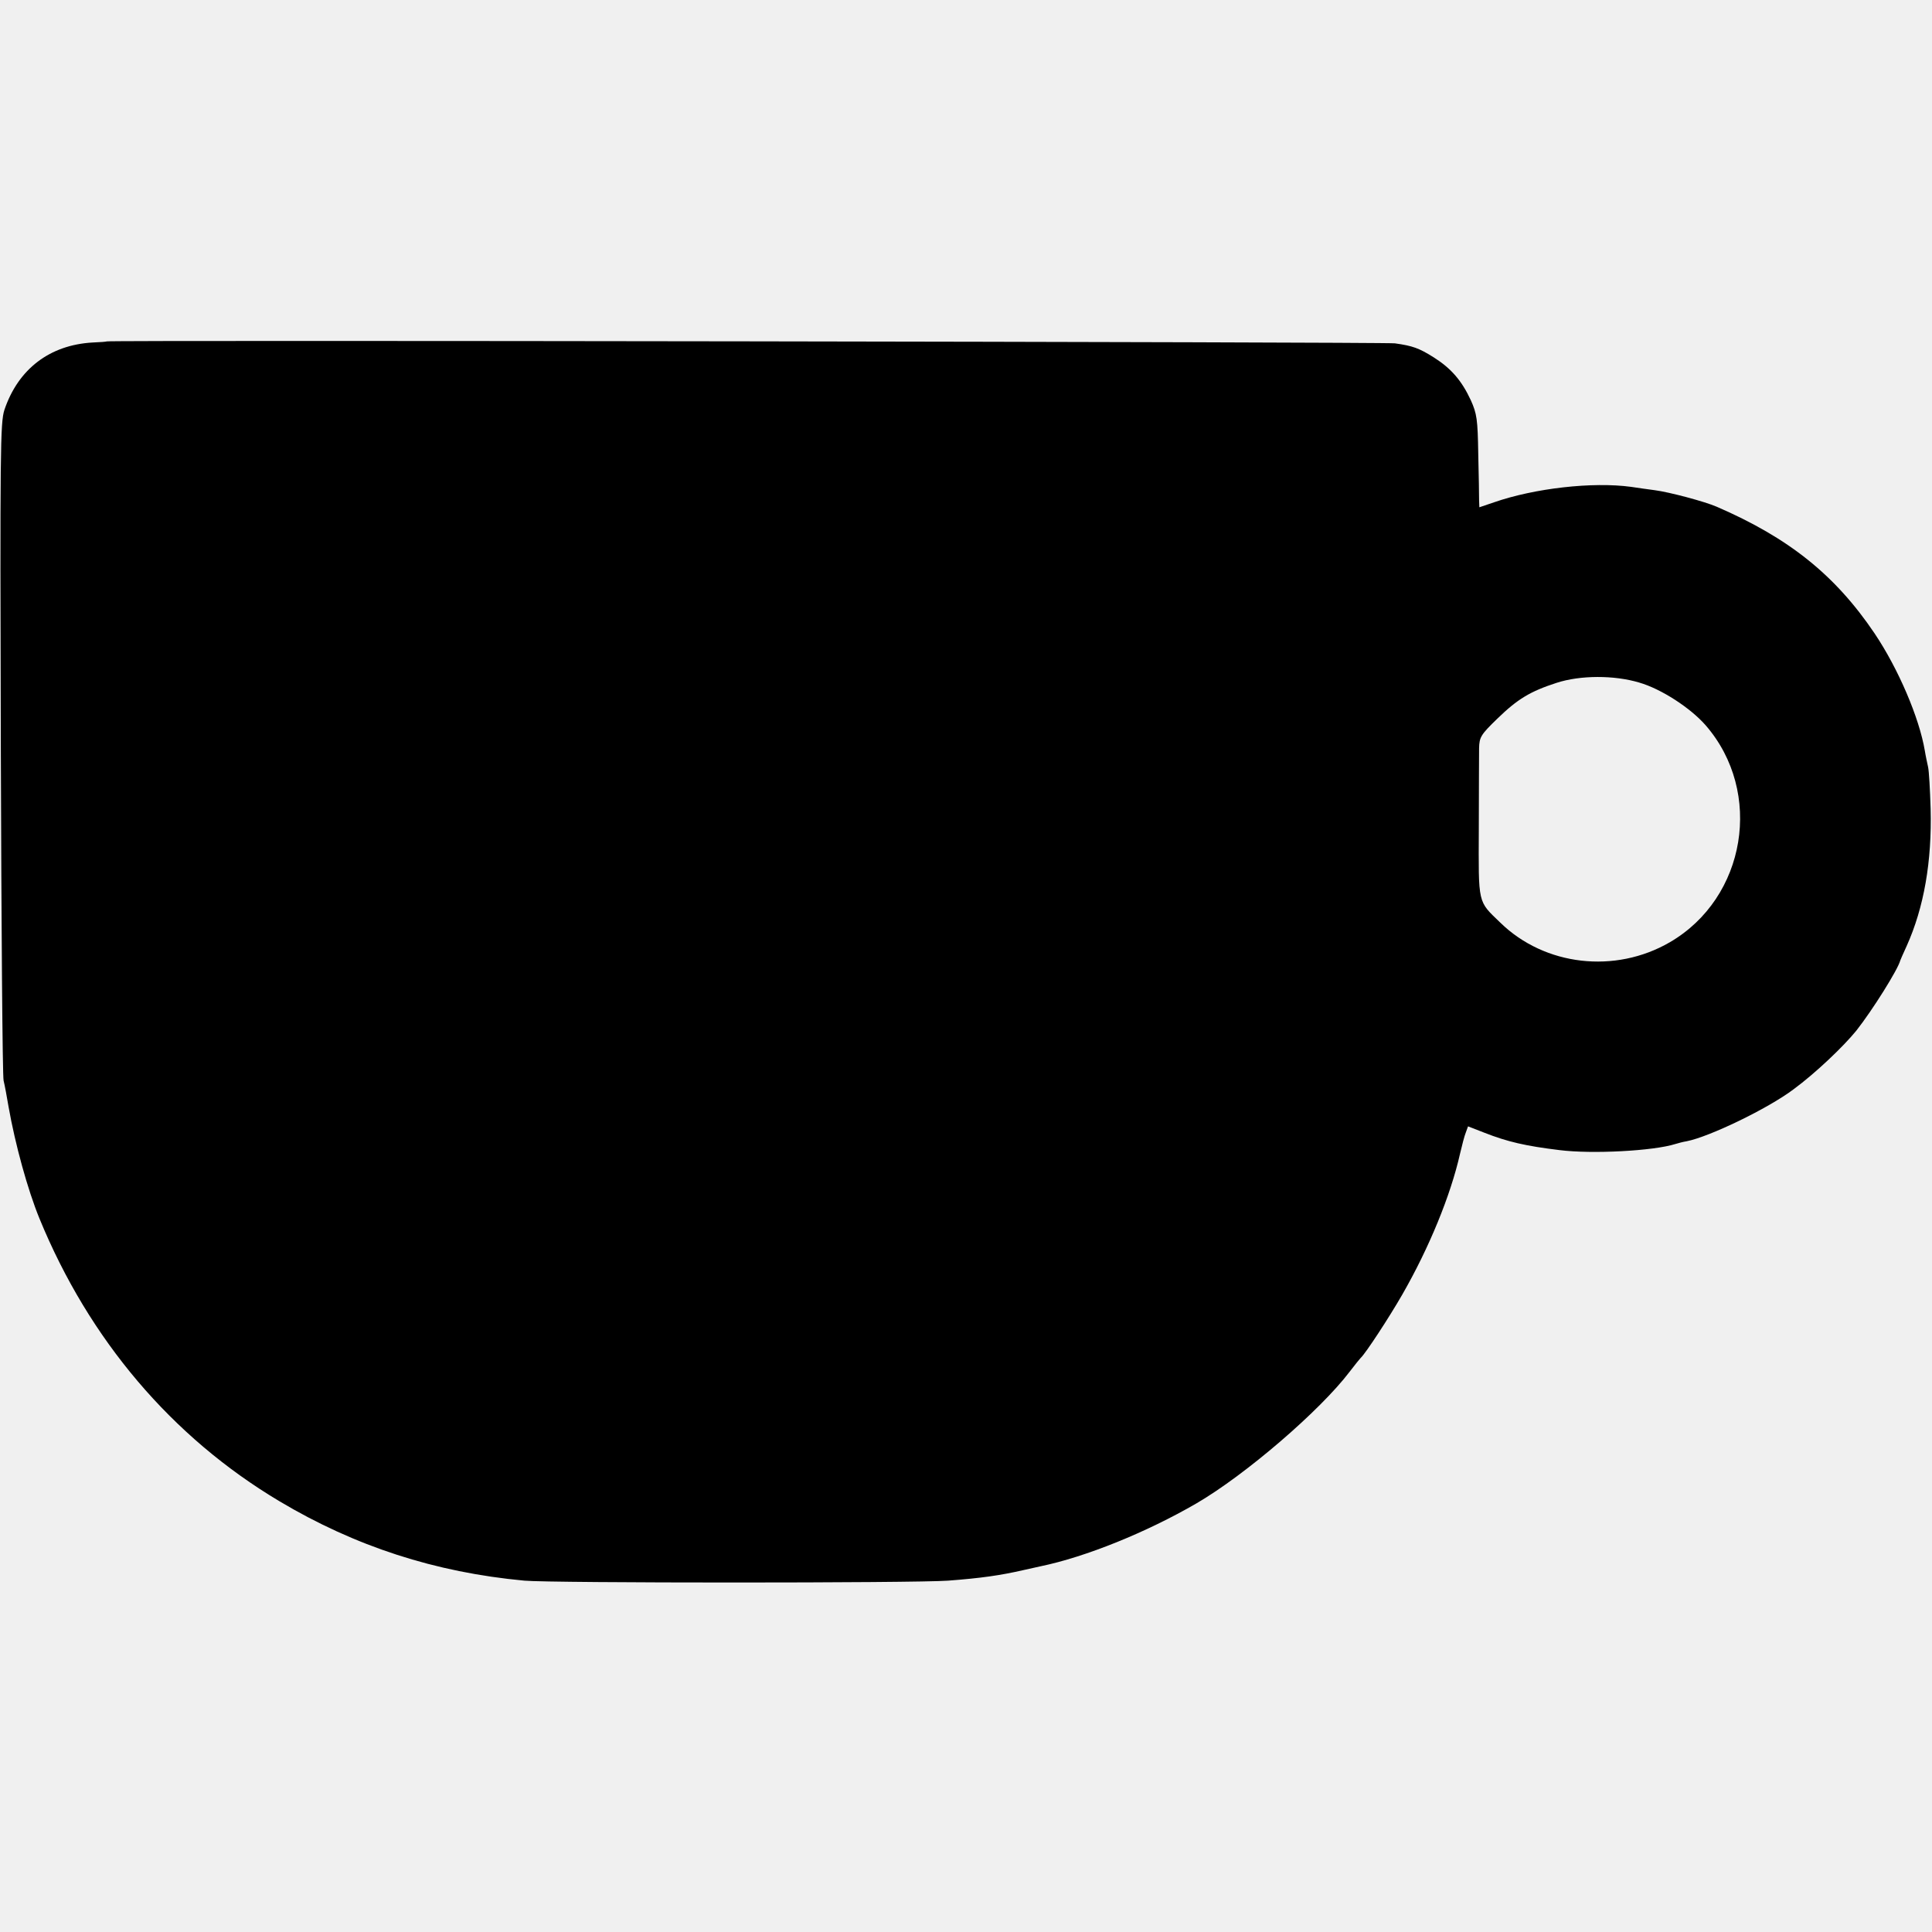
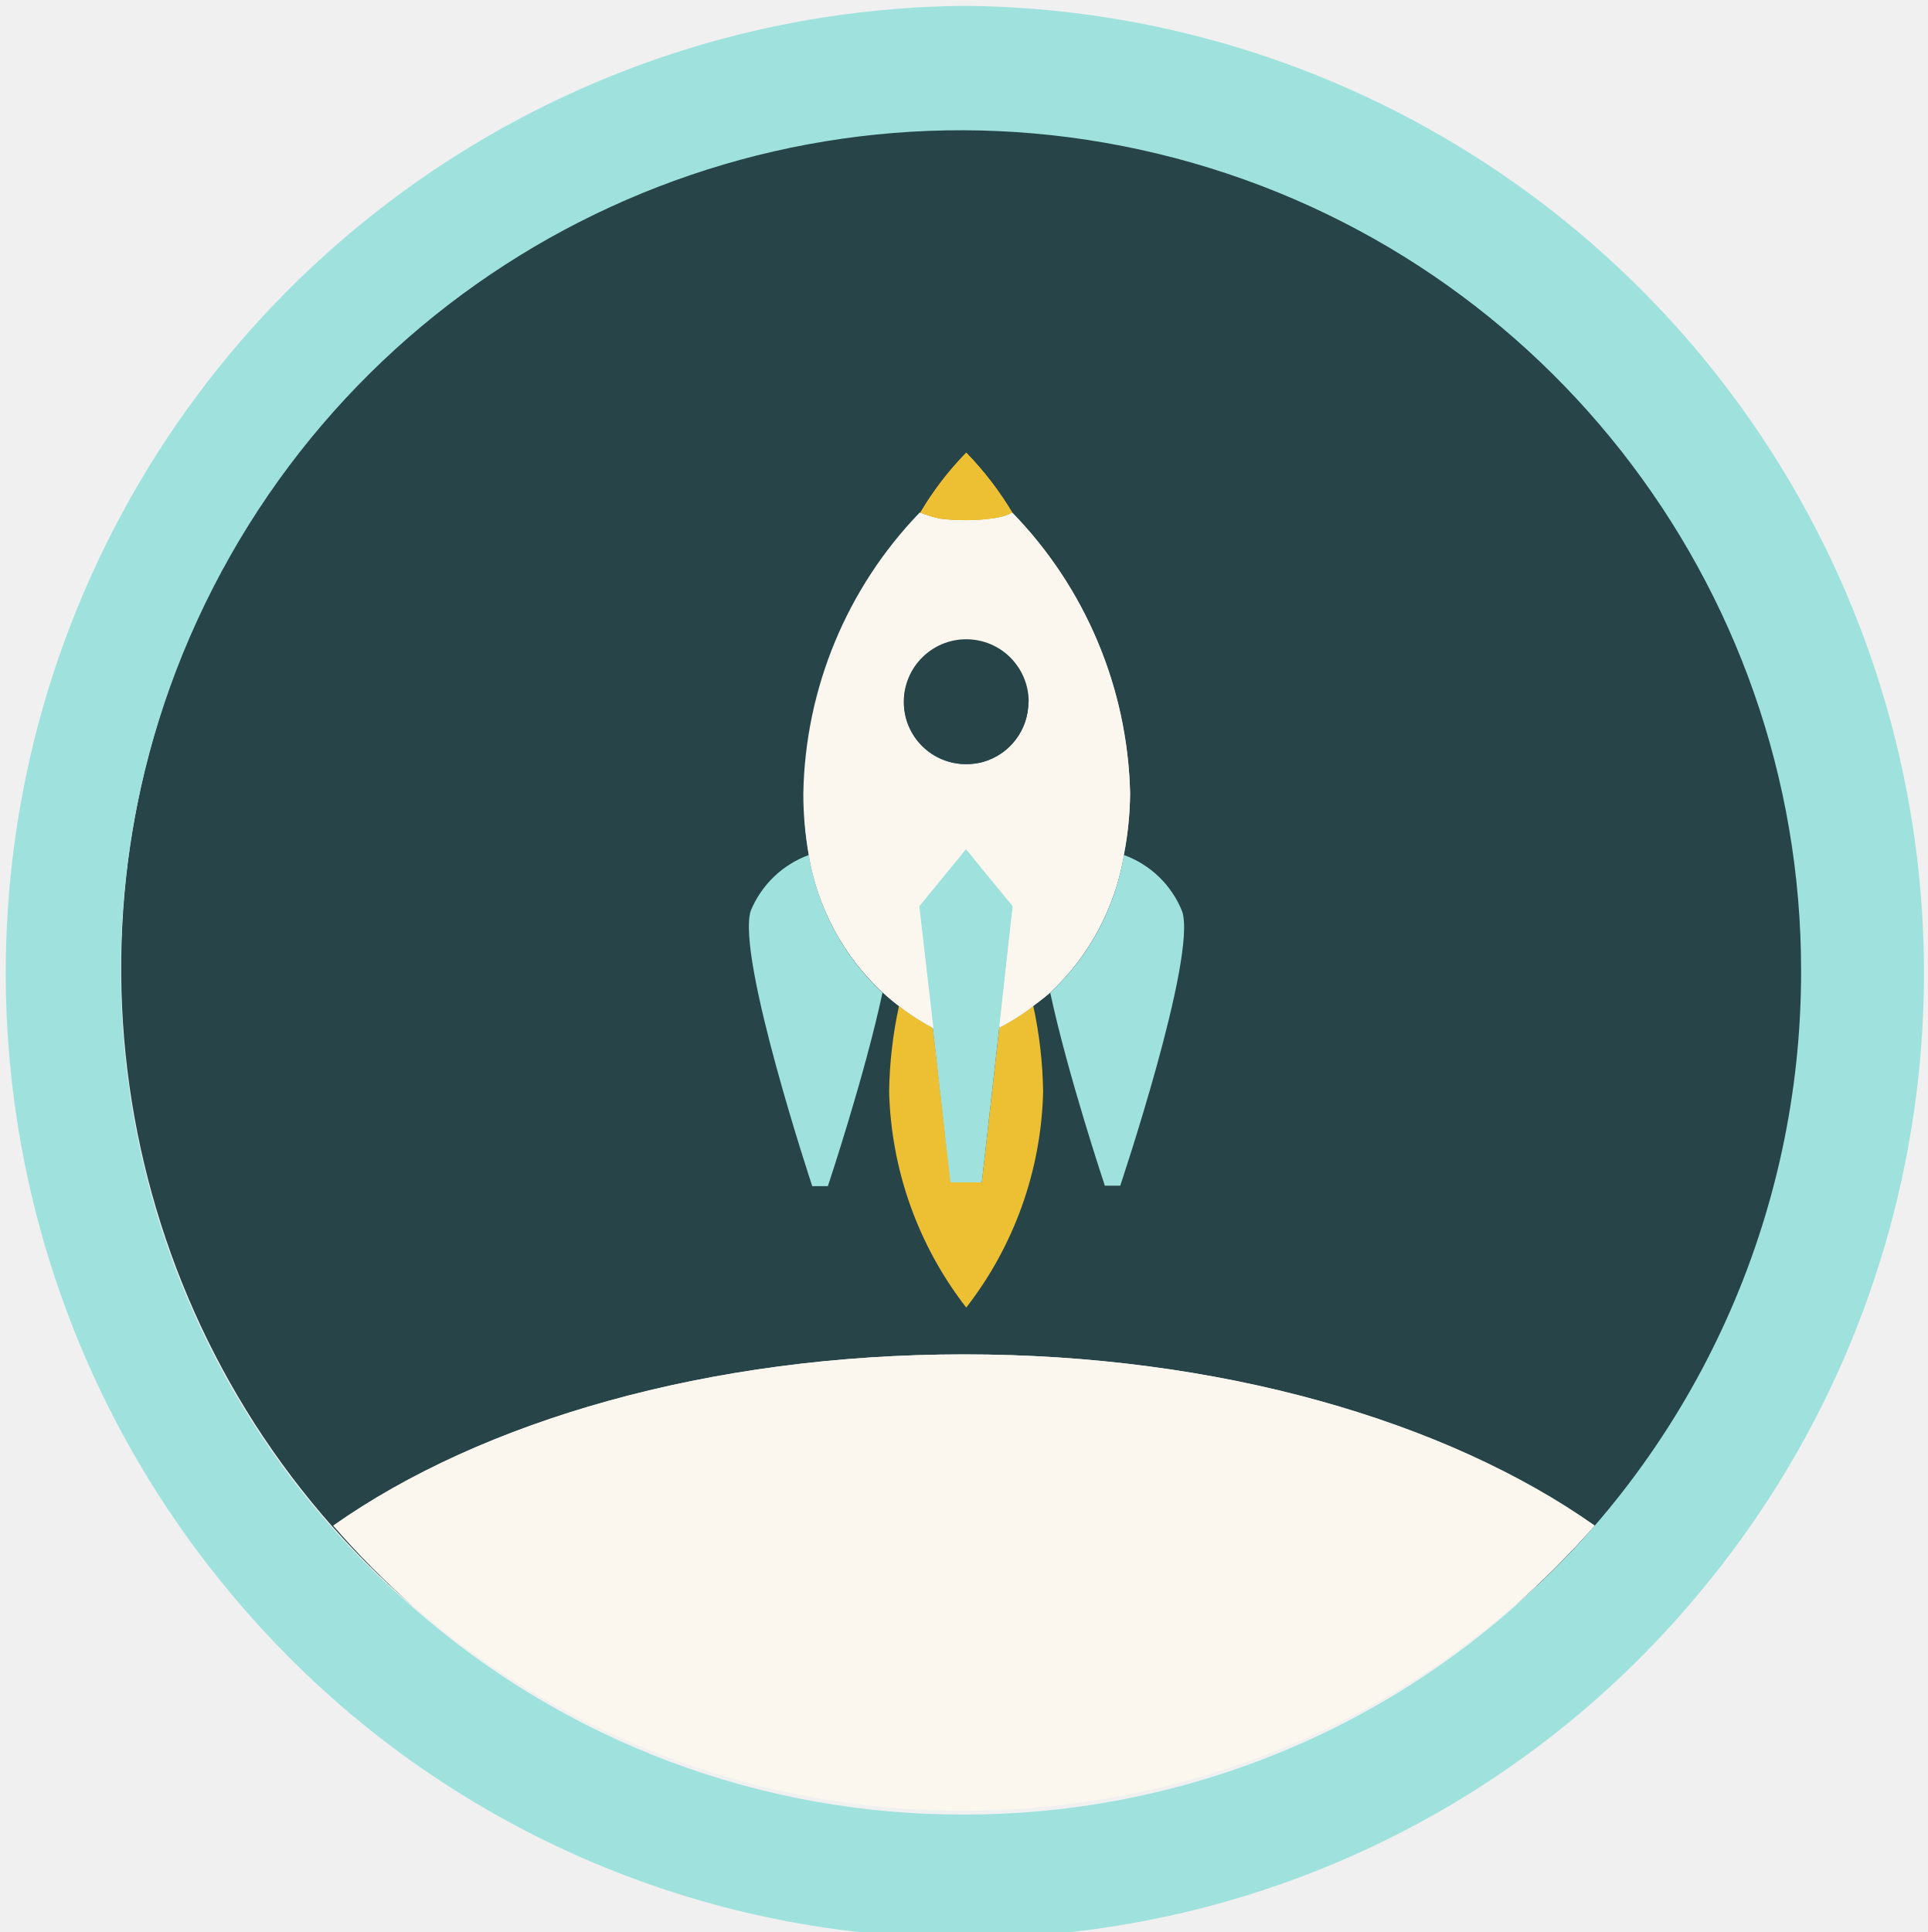
- <svg xmlns="http://www.w3.org/2000/svg" version="1.0" width="700pt" height="700pt" viewBox="0 0 700 700" preserveAspectRatio="xMidYMid meet">
-   <g transform="translate(0,700) scale(0.1,-0.1)" fill="#000000" stroke="none">
-     <path d="M387 5763 c-1 -1 -24 -3 -52 -4 -155 -9 -269 -96 -319 -244 -15 -46 -16 -145 -13 -1225 2 -646 6 -1188 10 -1205 4 -16 12 -59 18 -95 24 -136 69 -300 112 -405 180 -439 480 -792 869 -1024 275 -164 565 -258 888 -288 97 -9 1416 -9 1535 0 119 9 189 19 272 38 27 6 55 12 63 14 164 34 384 123 565 228 177 103 448 336 555 477 19 25 37 47 40 50 17 15 104 148 151 230 97 169 175 359 209 510 7 30 16 65 21 77 l8 22 59 -23 c84 -33 149 -48 272 -63 119 -15 341 -3 420 22 10 3 28 8 41 10 82 16 294 118 387 188 79 58 181 155 228 213 59 75 151 222 159 254 1 3 11 26 23 52 63 140 92 307 87 498 -2 69 -6 136 -9 150 -3 14 -9 41 -12 60 -20 119 -96 297 -182 425 -143 212 -311 346 -572 459 -44 19 -171 53 -225 60 -22 3 -60 8 -85 12 -140 19 -350 -5 -497 -56 l-53 -18 -1 26 c0 15 -1 90 -3 167 -2 126 -5 146 -27 195 -33 71 -71 115 -134 155 -54 34 -77 42 -141 51 -35 5 -4663 12 -4667 7z m5552 -1236 c80 -23 186 -92 241 -155 210 -242 147 -625 -130 -786 -198 -115 -453 -86 -614 71 -83 80 -79 64 -78 341 0 136 1 267 1 291 1 40 6 49 66 107 73 71 119 99 215 130 86 28 209 28 299 1z" />
+ <svg xmlns="http://www.w3.org/2000/svg" version="1.0" width="73.45" height="73.61" viewBox="0 0 84 84" preserveAspectRatio="xMidYMid meet">
+   <defs>
+     <mask maskUnits="userSpaceOnUse" height="73.61" width="73.45" y="5.2" x="5.05" id="a">
+       <path id="svg_1" fill="#fff" fill-rule="evenodd" d="m41.78,78.65a36.73,36.73 0 1 0 -36.73,-36.72a36.72,36.72 0 0 0 36.73,36.72z" />
+     </mask>
+   </defs>
+   <g>
+     <rect fill="none" id="canvas_background" height="86.5" width="86.16" y="-1" x="-1" />
+   </g>
+   <g>
+     <path id="svg_2" fill="#274548" fill-rule="evenodd" d="m42.085,22.563a7.14,7.14 0 0 1 -1.15,-0.06a5.32,5.32 0 0 0 1.27,0.13a4.71,4.71 0 0 0 1.25,-0.17a7.36,7.36 0 0 1 -1.37,0.1zm-0.06,-17.2a36.74,36.74 0 0 0 -24,64.56a36.65,36.65 0 0 1 -3.51,-3.54c6.45,-4.55 16.36,-7.46 27.48,-7.46s21,2.91 27.47,7.46a36.65,36.65 0 0 1 -3.51,3.54a36.73,36.73 0 0 0 -24,-64.56l0.07,0zm2.93,38.37l-0.24,0.19a10.18,10.18 0 0 1 -1.24,0.76l-0.76,6.74l-1.3,0l-0.76,-6.73a10.89,10.89 0 0 1 -1.24,-0.77l-0.24,-0.18q-0.36,-0.27 -0.72,-0.6a10.55,10.55 0 0 1 -3.21,-5.98a14.86,14.86 0 0 1 -0.24,-2.69a18.09,18.09 0 0 1 5.07,-12.23l0,0a6,6 0 0 0 0.84,0.26l0,0a5.32,5.32 0 0 0 1.27,0.13a4.71,4.71 0 0 0 1.25,-0.17c0.47,-0.09 0.62,-0.2 0.64,-0.23l0,0a18.13,18.13 0 0 1 5.17,12.24a14.64,14.64 0 0 1 -0.27,2.69a10.6,10.6 0 0 1 -3.21,6a8.11,8.11 0 0 1 -0.74,0.57l-0.07,0z" />
+     <g id="svg_3" mask="url(#a)">
+       <path id="svg_4" fill="#fbf6ee" fill-rule="evenodd" d="m65.985,69.923a36.26,36.26 0 0 1 -47.93,0a36.75,36.75 0 0 0 47.93,0z" />
+     </g>
+     <path id="svg_5" fill="#9fe2dd" fill-rule="evenodd" d="m42.025,0.163a42.15,42.15 0 0 0 -31.48,69.75a41.58,41.58 0 0 0 63,0a42.15,42.15 0 0 0 -31.52,-69.75zm0,78.81a36.15,36.15 0 0 1 -24,-9a36.61,36.61 0 1 1 60.46,-27.73a36.86,36.86 0 0 1 -12.5,27.68a36.14,36.14 0 0 1 -23.96,9.05z" />
+     <path id="svg_6" fill="#fbf6ee" fill-rule="evenodd" d="m69.495,66.383a36.66,36.66 0 0 1 -51.44,3.54a36.65,36.65 0 0 1 -3.51,-3.54c6.45,-4.55 16.36,-7.46 27.48,-7.46s21.02,2.91 27.47,7.46z" />
+     <path id="svg_7" fill="#274548" fill-rule="evenodd" d="m44.815,30.483a2.72,2.72 0 0 1 -2,2.63a2.82,2.82 0 0 1 -0.71,0.09a2.71,2.71 0 0 1 -2.72,-2.72a2.72,2.72 0 0 1 5.44,0l-0.01,0z" />
+     <path id="svg_8" fill="#edc034" fill-rule="evenodd" d="m45.455,47.483a15.94,15.94 0 0 1 -3.35,9.4a16,16 0 0 1 -3.36,-9.4a18.66,18.66 0 0 1 0.43,-3.74l0.24,0.18a10.89,10.89 0 0 0 1.24,0.77l0.77,6.73l1.36,0l0.76,-6.74a10.18,10.18 0 0 0 1.24,-0.76l0.24,-0.19a18.84,18.84 0 0 1 0.43,3.75z" />
+     <path id="svg_9" fill="#9fe2dd" fill-rule="evenodd" d="m38.455,43.163c-0.77,3.61 -2.38,8.43 -2.38,8.43l-0.68,0s-3.32,-10 -2.68,-12a4.36,4.36 0 0 1 2.53,-2.43a10.55,10.55 0 0 0 3.21,6z" />
+     <path id="svg_10" fill="#9fe2dd" fill-rule="evenodd" d="m48.815,51.573l-0.67,0s-1.62,-4.85 -2.38,-8.41a10.54,10.54 0 0 0 3.21,-6a4.32,4.32 0 0 1 2.54,2.46c0.65,1.98 -2.7,11.95 -2.7,11.95z" />
+     <polygon id="svg_11" fill="#9fe2dd" fill-rule="evenodd" points="44.135,39.403 44.045,40.153 43.545,44.683 42.785,51.423 41.415,51.423 40.655,44.693 40.145,40.183 40.055,39.403 40.695,38.623 42.095,36.913 43.515,38.653 44.135,39.403 " />
+     <path id="svg_12" fill="#fbf6ee" fill-rule="evenodd" d="m44.105,22.233l0,0s-0.17,0.14 -0.64,0.23a7.36,7.36 0 0 1 -1.37,0.1a7.14,7.14 0 0 1 -1.15,-0.06l0,0a6,6 0 0 1 -0.84,-0.26l0,0a18.09,18.09 0 0 0 -5.07,12.23a14.86,14.86 0 0 0 0.21,2.69a10.55,10.55 0 0 0 3.23,6q0.36,0.33 0.72,0.6l0.24,0.18a10.89,10.89 0 0 0 1.24,0.77l-0.53,-4.55l-0.09,-0.78l0.64,-0.78l1.4,-1.71l1.43,1.74l0.61,0.75l-0.09,0.78l-0.5,4.53a10.18,10.18 0 0 0 1.24,-0.76l0.24,-0.19a8.11,8.11 0 0 0 0.74,-0.62a10.6,10.6 0 0 0 3.21,-6a14.64,14.64 0 0 0 0.27,-2.65a18.13,18.13 0 0 0 -5.14,-12.24zm-1.3,10.93a2.82,2.82 0 0 1 -0.71,0.09a2.69,2.69 0 0 1 -0.7,-0.09a2.72,2.72 0 1 1 1.41,0z" />
+     <path id="svg_13" fill="#274548" fill-rule="evenodd" d="m44.815,30.483a2.72,2.72 0 0 1 -2,2.63a2.82,2.82 0 0 1 -0.71,0.09a2.71,2.71 0 0 1 -2.72,-2.72a2.72,2.72 0 0 1 5.44,0l-0.01,0z" />
+     <path id="svg_14" fill="#edc034" fill-rule="evenodd" d="m44.105,22.233l0,0s-0.17,0.14 -0.65,0.23a7.87,7.87 0 0 1 -1.36,0.11a8.26,8.26 0 0 1 -1.15,-0.07l0,0a6,6 0 0 1 -0.84,-0.26l0,0a13.7,13.7 0 0 1 2,-2.61a14.23,14.23 0 0 1 2,2.6z" />
+     <path id="svg_15" fill="#edc034" fill-rule="evenodd" d="m44.105,22.233l0,0s-0.17,0.14 -0.65,0.23a7.87,7.87 0 0 1 -1.36,0.11a8.26,8.26 0 0 1 -1.15,-0.07l0,0a6,6 0 0 1 -0.84,-0.26l0,0a13.7,13.7 0 0 1 2,-2.61a14.23,14.23 0 0 1 2,2.6z" />
  </g>
</svg>
